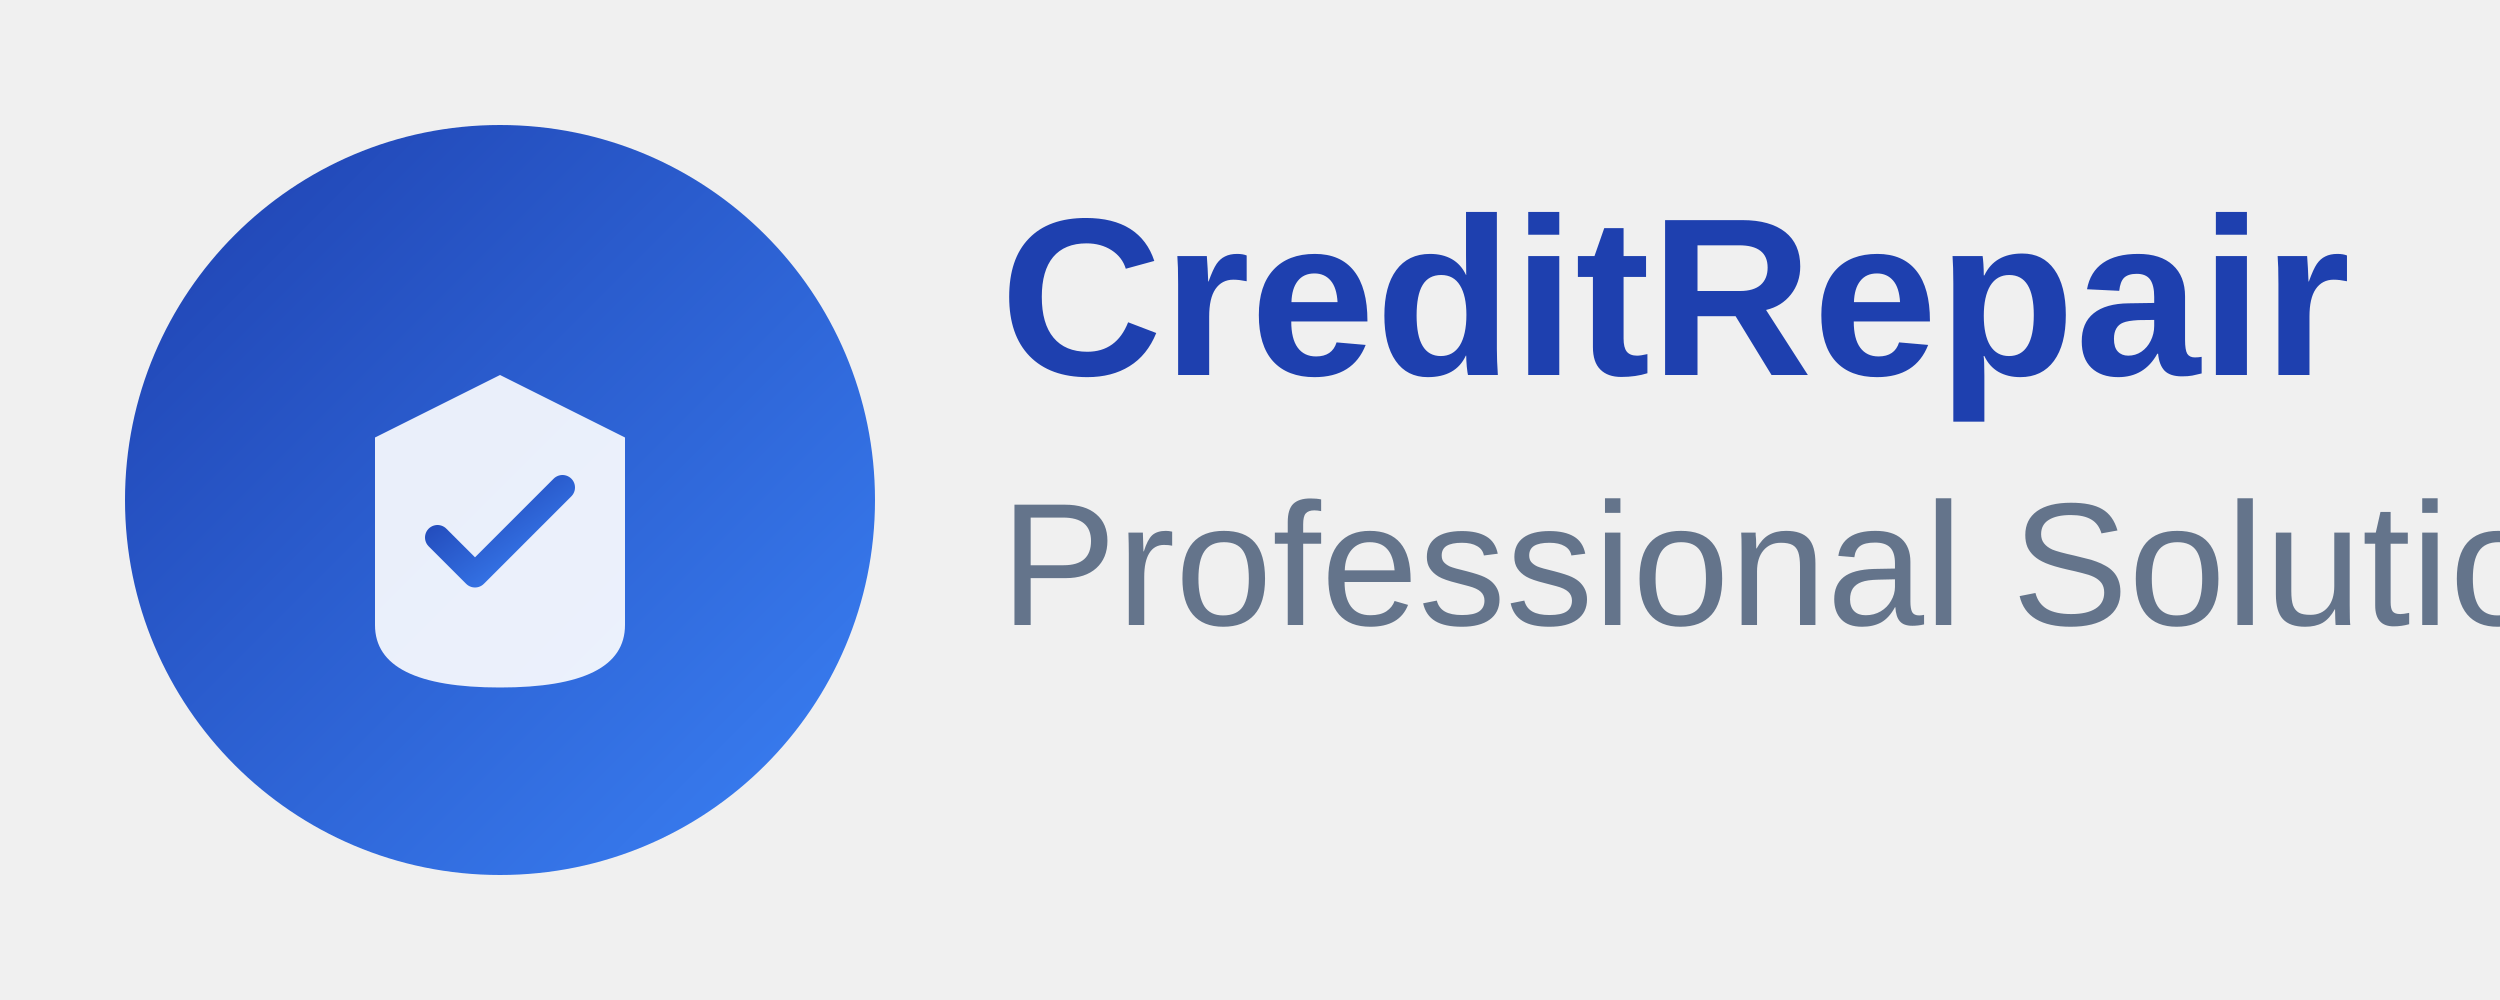
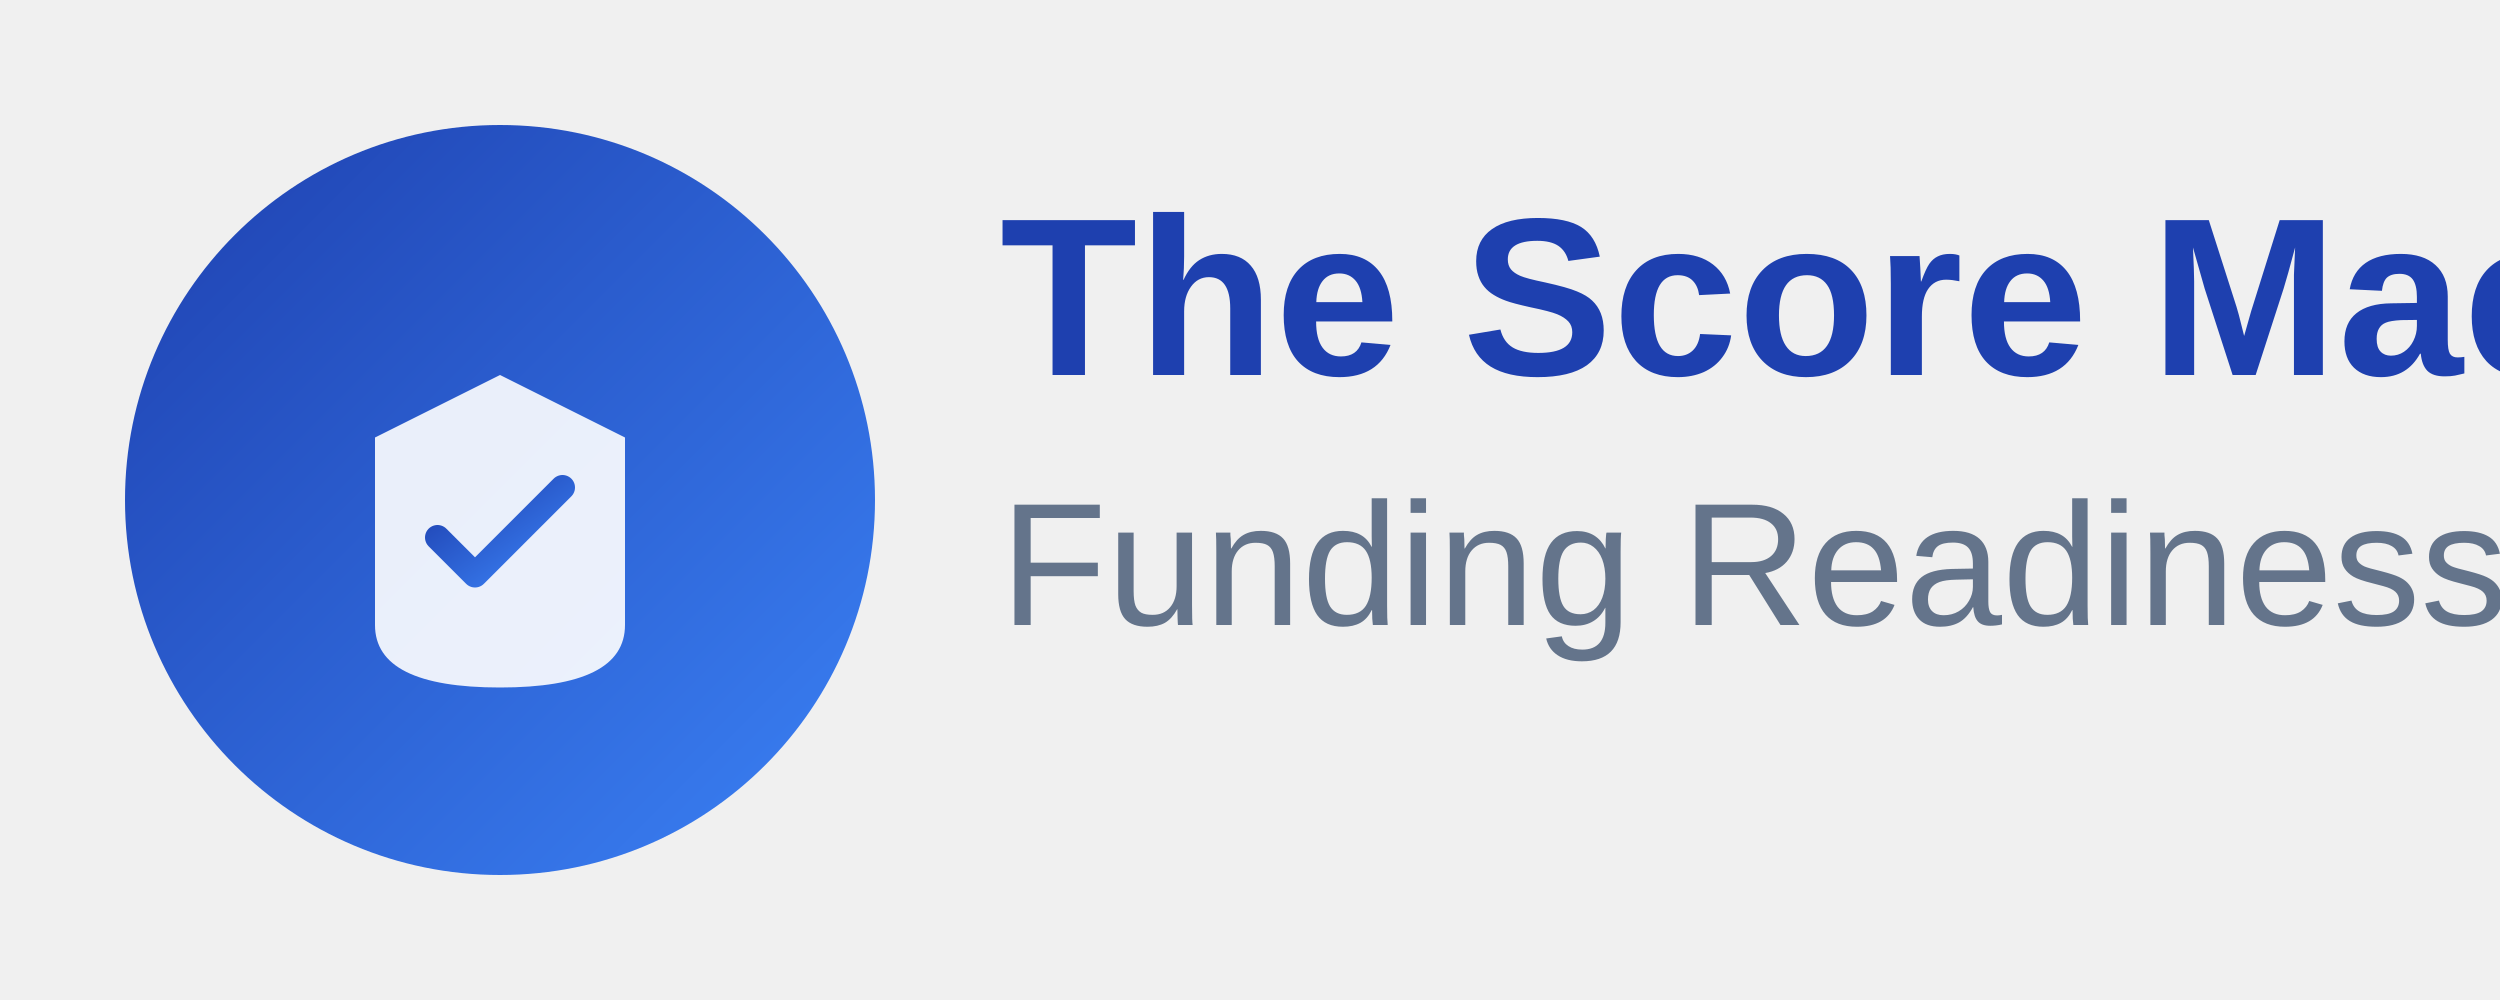
<svg xmlns="http://www.w3.org/2000/svg" width="200" height="80" viewBox="0 0 200 80">
  <defs>
    <linearGradient id="logoGradient" x1="0%" y1="0%" x2="100%" y2="100%">
      <stop offset="0%" style="stop-color:#1e40af;stop-opacity:1" />
      <stop offset="100%" style="stop-color:#3b82f6;stop-opacity:1" />
    </linearGradient>
  </defs>
  <circle cx="40" cy="40" r="30" fill="url(#logoGradient)" />
  <g transform="translate(25, 25)">
    <path d="M15 5 L25 10 L25 25 Q25 30 15 30 Q5 30 5 25 L5 10 Z" fill="white" opacity="0.9" />
    <path d="M10 18 L13 21 L20 14" stroke="url(#logoGradient)" stroke-width="2" fill="none" stroke-linecap="round" stroke-linejoin="round" />
  </g>
  <text x="80" y="30" font-family="Arial, sans-serif" font-size="18" font-weight="bold" fill="#1e40af">
-     CreditRepair
+     The Score Machine
  </text>
  <text x="80" y="50" font-family="Arial, sans-serif" font-size="14" fill="#64748b">
-     Professional Solutions
+     Funding Readiness
  </text>
</svg>
